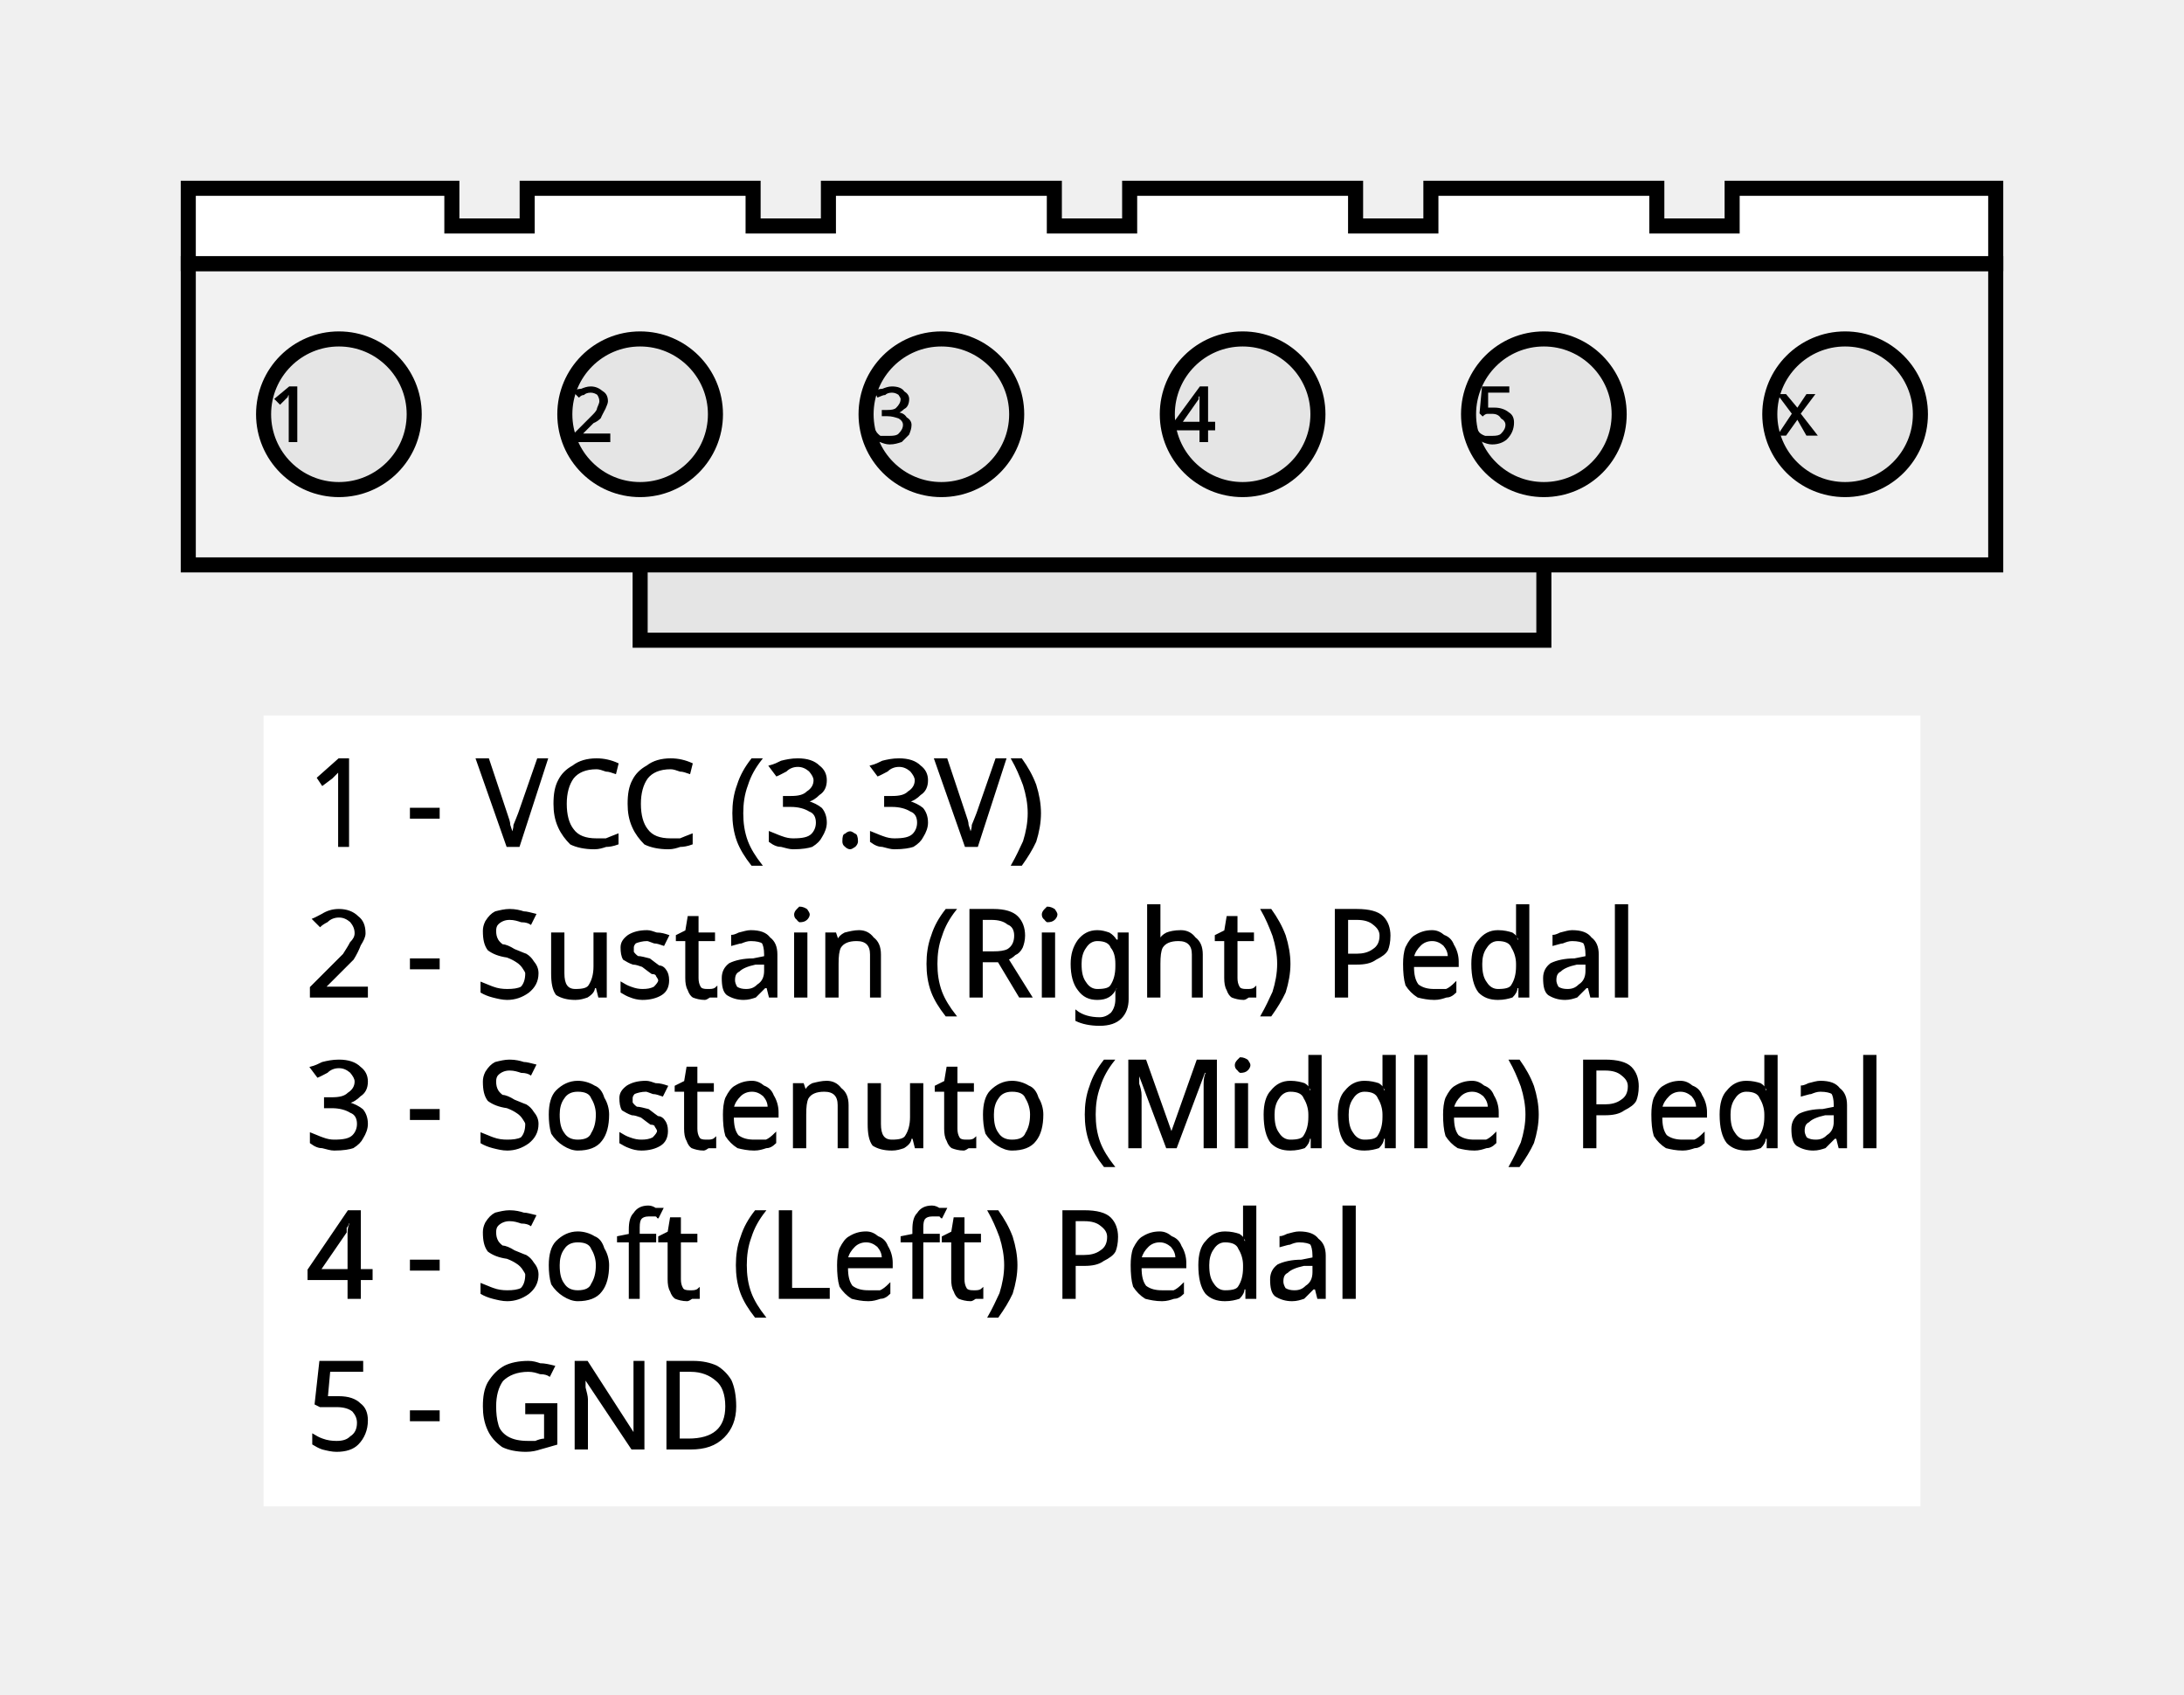
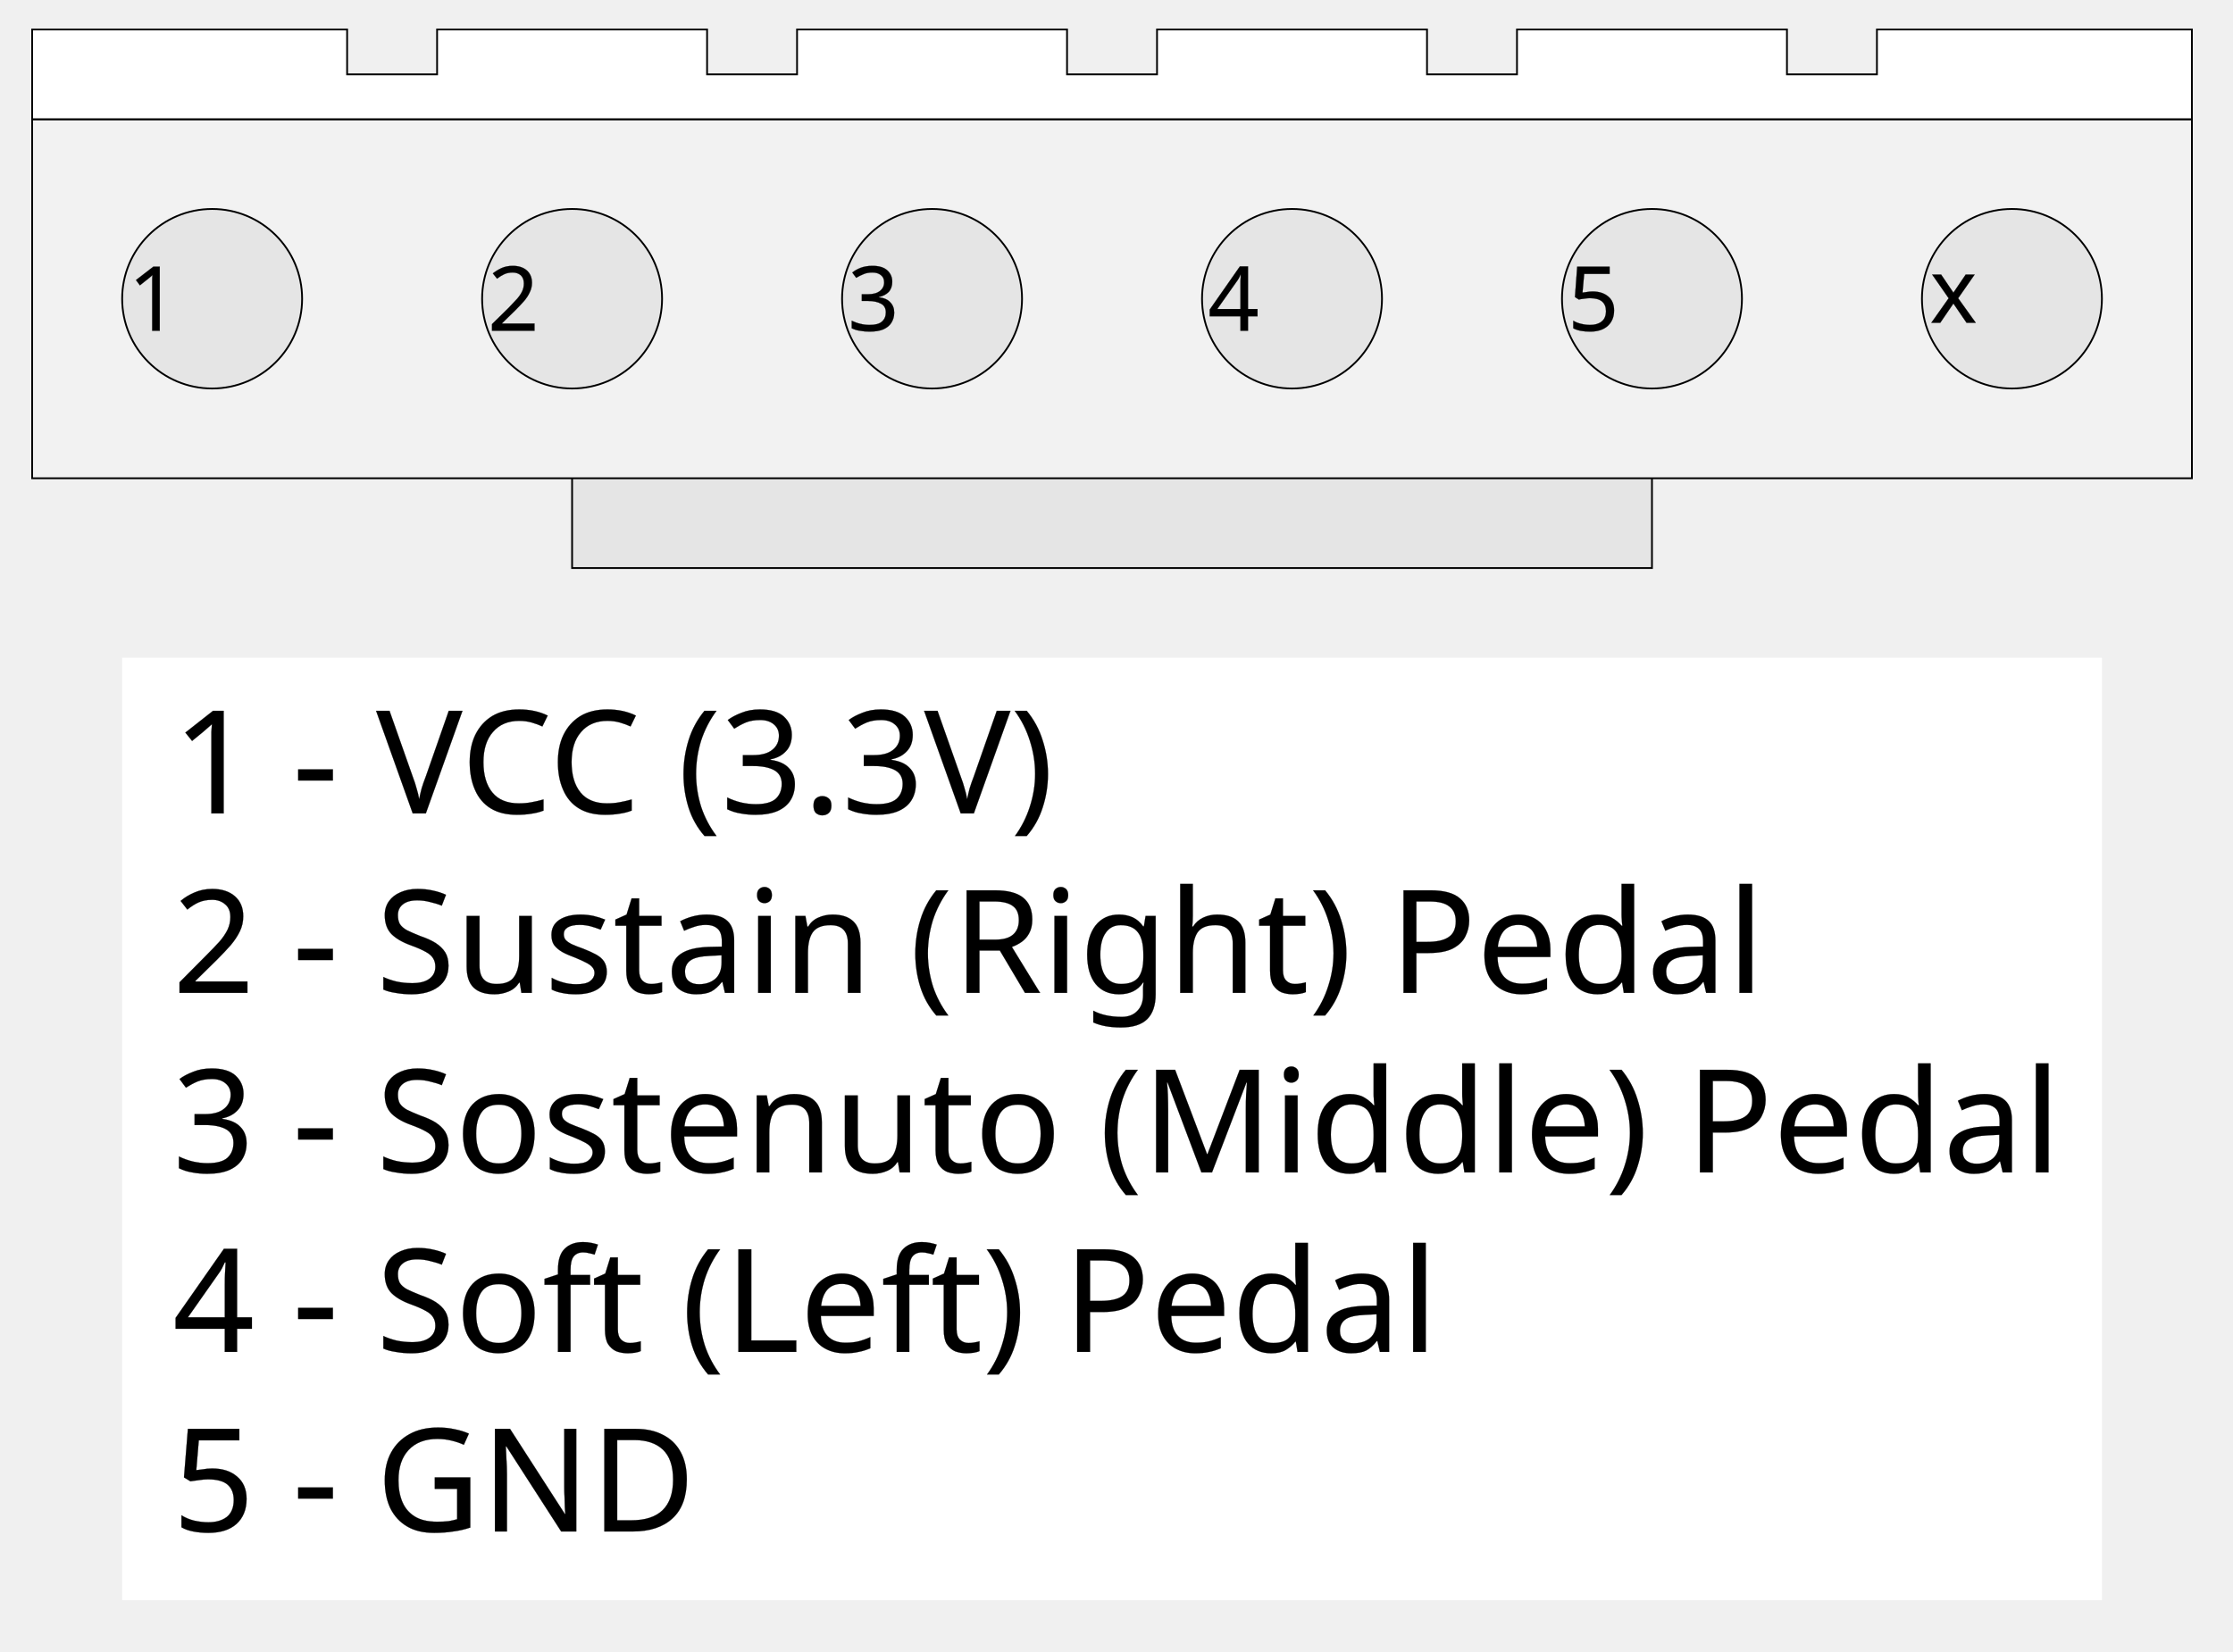
- <svg xmlns="http://www.w3.org/2000/svg" xmlns:xlink="http://www.w3.org/1999/xlink" width="14.5mm" height="11.25mm" viewBox="0 0 14.5 11.25" version="1.1" id="svg1">
+ <svg xmlns="http://www.w3.org/2000/svg" xmlns:xlink="http://www.w3.org/1999/xlink" width="125mm" height="92.5mm" viewBox="0 0 125 92.5" version="1.1" id="svg1">
  <defs id="defs1" />
-   <g id="layer1">
-     <path style="fill:#e5e5e5;fill-opacity:1;fill-rule:evenodd;stroke:#000000;stroke-width:0.1;stroke-linecap:butt;stroke-linejoin:miter;stroke-dasharray:none;stroke-opacity:1" d="m 4.25,3.75 v 0.5 H 10.25 v -0.5" id="path6" />
-     <path style="fill:#f2f2f2;fill-opacity:1;fill-rule:evenodd;stroke:#000000;stroke-width:0.1;stroke-linecap:butt;stroke-linejoin:miter;stroke-dasharray:none;stroke-opacity:1" d="M 1.25,1.75 H 13.25 V 3.75 H 1.25 Z" id="path5" />
-     <path style="fill:#ffffff;fill-opacity:1;fill-rule:evenodd;stroke:#000000;stroke-width:0.1;stroke-linecap:butt;stroke-linejoin:miter;stroke-dasharray:none;stroke-opacity:1" d="M 1.25,1.75 V 1.25 l 1.75,1e-7 v 0.25 h 0.5 v -0.25 l 1.5,1.3e-6 1e-6,0.25 h 0.5 V 1.25 h 1.5 v 0.25 h 0.5 l -5e-6,-0.25 h 1.5 l 6e-6,0.25 h 0.5 l -6e-6,-0.25 H 11 l 6e-6,0.25 h 0.5 L 11.5,1.25 h 1.75 v 0.5 z" id="path7" />
-     <circle style="fill:#e5e5e5;fill-opacity:1;stroke:#000000;stroke-width:0.1;stroke-dasharray:none;stroke-opacity:1" id="path1" cx="2.25" cy="2.75" r="0.5" />
-     <use x="0" y="0" xlink:href="#path1" id="use1" transform="translate(2)" />
-     <use x="0" y="0" xlink:href="#use1" id="use2" transform="translate(2)" />
-     <use x="0" y="0" xlink:href="#use2" id="use3" transform="translate(2)" />
-     <use x="0" y="0" xlink:href="#use3" id="use4" transform="translate(2)" />
-     <use x="0" y="0" xlink:href="#use4" id="use5" transform="translate(2)" />
-     <rect style="fill:#ffffff;fill-opacity:1;stroke:none;stroke-width:0.01;stroke-dasharray:none;stroke-opacity:1" id="rect17" width="11" height="5.25" x="1.75" y="4.75" />
-     <text xml:space="preserve" style="font-size:0.5px;line-height:125%;font-family:'Noto Sans';-inkscape-font-specification:'Noto Sans';text-align:end;text-decoration-color:#000000;letter-spacing:0px;word-spacing:0px;text-anchor:end;fill:#000000;stroke:#000000;stroke-width:0.01;stroke-linecap:butt;stroke-linejoin:miter;stroke-dasharray:none;stroke-opacity:1;stop-color:#000000" x="2.25" y="2.928" id="text7">
-       <tspan id="tspan7" style="font-size:0.5px;text-align:center;text-anchor:middle;stroke-width:0.01;stroke-dasharray:none" x="2.25" y="2.928">1</tspan>
+   <g id="layer1" transform="translate(55,40)">
+     <path style="fill:#e5e5e5;fill-opacity:1;fill-rule:evenodd;stroke:#000000;stroke-width:0.1;stroke-linecap:butt;stroke-linejoin:miter;stroke-dasharray:none;stroke-opacity:1" d="m -22.975,-13.221 v 5.026 h 60.45 v -5.026" id="path6" />
+     <path style="fill:#f2f2f2;fill-opacity:1;fill-rule:evenodd;stroke:#000000;stroke-width:0.1;stroke-linecap:butt;stroke-linejoin:miter;stroke-dasharray:none;stroke-opacity:1" d="M -53.2,-33.324 H 67.7 v 20.103 H -53.2 Z" id="path5" />
+     <path style="fill:#ffffff;fill-opacity:1;fill-rule:evenodd;stroke:#000000;stroke-width:0.1;stroke-linecap:butt;stroke-linejoin:miter;stroke-dasharray:none;stroke-opacity:1" d="m -53.2,-33.324 v -5.026 l 17.631,1e-6 v 2.513 h 5.037 v -2.513 l 15.113,1.3e-5 1e-5,2.513 h 5.037 v -2.513 h 15.113 v 2.513 h 5.038 l -5.04e-5,-2.513 h 15.113 l 6e-5,2.513 h 5.037 l -6e-5,-2.513 h 15.112 l 6e-5,2.513 h 5.037 l -6e-5,-2.513 h 17.631 v 5.026 z" id="path7" />
+     <ellipse style="fill:#e5e5e5;fill-opacity:1;stroke:#000000;stroke-width:0.1;stroke-dasharray:none;stroke-opacity:1" id="path1" cx="-43.125" cy="-23.273" rx="5.037" ry="5.026" />
+     <use x="0" y="0" xlink:href="#path1" id="use1" transform="translate(20.15)" style="stroke-width:0.099" />
+     <use x="0" y="0" xlink:href="#use1" id="use2" transform="translate(20.15)" style="stroke-width:0.099" />
+     <use x="0" y="0" xlink:href="#use2" id="use3" transform="translate(20.15)" style="stroke-width:0.099" />
+     <use x="0" y="0" xlink:href="#use3" id="use4" transform="translate(20.15)" style="stroke-width:0.099" />
+     <use x="0" y="0" xlink:href="#use4" id="use5" transform="translate(20.15)" style="stroke-width:0.099" />
+     <rect style="fill:#ffffff;fill-opacity:1;stroke:none;stroke-width:0.01;stroke-dasharray:none;stroke-opacity:1" id="rect17" width="110.825" height="52.77" x="-48.163" y="-3.17" />
+     <text xml:space="preserve" style="font-size:5.032px;line-height:125%;font-family:'Noto Sans';-inkscape-font-specification:'Noto Sans';text-align:end;text-decoration-color:#000000;letter-spacing:0px;word-spacing:0px;text-anchor:end;fill:#000000;stroke:#000000;stroke-width:0.01;stroke-linecap:butt;stroke-linejoin:miter;stroke-dasharray:none;stroke-opacity:1;stop-color:#000000" x="-43.075" y="-21.504" id="text7" transform="scale(1.001172,0.9988295)">
+       <tspan id="tspan7" style="font-size:5.032px;text-align:center;text-anchor:middle;stroke-width:0.01;stroke-dasharray:none" x="-43.075" y="-21.504">1</tspan>
    </text>
-     <text xml:space="preserve" style="font-size:0.8px;line-height:125%;font-family:'Noto Sans';-inkscape-font-specification:'Noto Sans';text-align:end;text-decoration-color:#000000;letter-spacing:0px;word-spacing:0px;text-anchor:end;fill:#000000;stroke:#000000;stroke-width:0.01;stroke-linecap:butt;stroke-linejoin:miter;stroke-dasharray:none;stroke-opacity:1;stop-color:#000000" x="2.03" y="5.617" id="text7-3">
-       <tspan id="tspan7-5" style="font-size:0.8px;text-align:start;text-anchor:start;stroke-width:0.01;stroke-dasharray:none" x="2.03" y="5.617">1 - VCC (3.3V)</tspan>
-       <tspan style="font-size:0.8px;text-align:start;text-anchor:start;stroke-width:0.01;stroke-dasharray:none" x="2.03" y="6.617" id="tspan13">2 - Sustain (Right) Pedal</tspan>
-       <tspan style="font-size:0.8px;text-align:start;text-anchor:start;stroke-width:0.01;stroke-dasharray:none" x="2.03" y="7.617" id="tspan15">3 - Sostenuto (Middle) Pedal</tspan>
-       <tspan style="font-size:0.8px;text-align:start;text-anchor:start;stroke-width:0.01;stroke-dasharray:none" x="2.03" y="8.617" id="tspan16">4 - Soft (Left) Pedal</tspan>
-       <tspan style="font-size:0.8px;text-align:start;text-anchor:start;stroke-width:0.01;stroke-dasharray:none" x="2.03" y="9.617" id="tspan17">5 - GND</tspan>
+     <text xml:space="preserve" style="font-size:8.051px;line-height:125%;font-family:'Noto Sans';-inkscape-font-specification:'Noto Sans';text-align:end;text-decoration-color:#000000;letter-spacing:0px;word-spacing:0px;text-anchor:end;fill:#000000;stroke:#000000;stroke-width:0.01;stroke-linecap:butt;stroke-linejoin:miter;stroke-dasharray:none;stroke-opacity:1;stop-color:#000000" x="-45.288" y="5.551" id="text7-3" transform="scale(1.001172,0.9988295)">
+       <tspan id="tspan7-5" style="font-size:8.051px;text-align:start;text-anchor:start;stroke-width:0.01;stroke-dasharray:none" x="-45.288" y="5.551">1 - VCC (3.3V)</tspan>
+       <tspan style="font-size:8.051px;text-align:start;text-anchor:start;stroke-width:0.01;stroke-dasharray:none" x="-45.288" y="15.614" id="tspan13">2 - Sustain (Right) Pedal</tspan>
+       <tspan style="font-size:8.051px;text-align:start;text-anchor:start;stroke-width:0.01;stroke-dasharray:none" x="-45.288" y="25.678" id="tspan15">3 - Sostenuto (Middle) Pedal</tspan>
+       <tspan style="font-size:8.051px;text-align:start;text-anchor:start;stroke-width:0.01;stroke-dasharray:none" x="-45.288" y="35.741" id="tspan16">4 - Soft (Left) Pedal</tspan>
+       <tspan style="font-size:8.051px;text-align:start;text-anchor:start;stroke-width:0.01;stroke-dasharray:none" x="-45.288" y="45.804" id="tspan17">5 - GND</tspan>
    </text>
-     <text xml:space="preserve" style="font-size:0.5px;line-height:125%;font-family:'Noto Sans';-inkscape-font-specification:'Noto Sans';text-align:end;text-decoration-color:#000000;letter-spacing:0px;word-spacing:0px;text-anchor:end;fill:#000000;stroke:#000000;stroke-width:0.01;stroke-linecap:butt;stroke-linejoin:miter;stroke-dasharray:none;stroke-opacity:1;stop-color:#000000" x="4.25" y="2.928" id="text8">
-       <tspan id="tspan8" style="font-size:0.5px;text-align:center;text-anchor:middle;stroke-width:0.01;stroke-dasharray:none" x="4.25" y="2.928">2</tspan>
+     <text xml:space="preserve" style="font-size:5.032px;line-height:125%;font-family:'Noto Sans';-inkscape-font-specification:'Noto Sans';text-align:end;text-decoration-color:#000000;letter-spacing:0px;word-spacing:0px;text-anchor:end;fill:#000000;stroke:#000000;stroke-width:0.01;stroke-linecap:butt;stroke-linejoin:miter;stroke-dasharray:none;stroke-opacity:1;stop-color:#000000" x="-22.948" y="-21.504" id="text8" transform="scale(1.001172,0.9988295)">
+       <tspan id="tspan8" style="font-size:5.032px;text-align:center;text-anchor:middle;stroke-width:0.01;stroke-dasharray:none" x="-22.948" y="-21.504">2</tspan>
    </text>
-     <text xml:space="preserve" style="font-size:0.5px;line-height:125%;font-family:'Noto Sans';-inkscape-font-specification:'Noto Sans';text-align:end;text-decoration-color:#000000;letter-spacing:0px;word-spacing:0px;text-anchor:end;fill:#000000;stroke:#000000;stroke-width:0.01;stroke-linecap:butt;stroke-linejoin:miter;stroke-dasharray:none;stroke-opacity:1;stop-color:#000000" x="6.25" y="2.928" id="text9">
-       <tspan id="tspan9" style="font-size:0.5px;text-align:center;text-anchor:middle;stroke-width:0.01;stroke-dasharray:none" x="6.25" y="2.928">3</tspan>
+     <text xml:space="preserve" style="font-size:5.032px;line-height:125%;font-family:'Noto Sans';-inkscape-font-specification:'Noto Sans';text-align:end;text-decoration-color:#000000;letter-spacing:0px;word-spacing:0px;text-anchor:end;fill:#000000;stroke:#000000;stroke-width:0.01;stroke-linecap:butt;stroke-linejoin:miter;stroke-dasharray:none;stroke-opacity:1;stop-color:#000000" x="-2.822" y="-21.504" id="text9" transform="scale(1.001172,0.9988295)">
+       <tspan id="tspan9" style="font-size:5.032px;text-align:center;text-anchor:middle;stroke-width:0.01;stroke-dasharray:none" x="-2.822" y="-21.504">3</tspan>
    </text>
-     <text xml:space="preserve" style="font-size:0.5px;line-height:125%;font-family:'Noto Sans';-inkscape-font-specification:'Noto Sans';text-align:end;text-decoration-color:#000000;letter-spacing:0px;word-spacing:0px;text-anchor:end;fill:#000000;stroke:#000000;stroke-width:0.01;stroke-linecap:butt;stroke-linejoin:miter;stroke-dasharray:none;stroke-opacity:1;stop-color:#000000" x="8.25" y="2.928" id="text10">
-       <tspan id="tspan10" style="font-size:0.5px;text-align:center;text-anchor:middle;stroke-width:0.01;stroke-dasharray:none" x="8.25" y="2.928">4</tspan>
+     <text xml:space="preserve" style="font-size:5.032px;line-height:125%;font-family:'Noto Sans';-inkscape-font-specification:'Noto Sans';text-align:end;text-decoration-color:#000000;letter-spacing:0px;word-spacing:0px;text-anchor:end;fill:#000000;stroke:#000000;stroke-width:0.01;stroke-linecap:butt;stroke-linejoin:miter;stroke-dasharray:none;stroke-opacity:1;stop-color:#000000" x="17.305" y="-21.504" id="text10" transform="scale(1.001172,0.9988295)">
+       <tspan id="tspan10" style="font-size:5.032px;text-align:center;text-anchor:middle;stroke-width:0.01;stroke-dasharray:none" x="17.305" y="-21.504">4</tspan>
    </text>
-     <text xml:space="preserve" style="font-size:0.5px;line-height:125%;font-family:'Noto Sans';-inkscape-font-specification:'Noto Sans';text-align:end;text-decoration-color:#000000;letter-spacing:0px;word-spacing:0px;text-anchor:end;fill:#000000;stroke:#000000;stroke-width:0.01;stroke-linecap:butt;stroke-linejoin:miter;stroke-dasharray:none;stroke-opacity:1;stop-color:#000000" x="10.25" y="2.928" id="text11">
-       <tspan id="tspan11" style="font-size:0.5px;text-align:center;text-anchor:middle;stroke-width:0.01;stroke-dasharray:none" x="10.25" y="2.928">5</tspan>
+     <text xml:space="preserve" style="font-size:5.032px;line-height:125%;font-family:'Noto Sans';-inkscape-font-specification:'Noto Sans';text-align:end;text-decoration-color:#000000;letter-spacing:0px;word-spacing:0px;text-anchor:end;fill:#000000;stroke:#000000;stroke-width:0.01;stroke-linecap:butt;stroke-linejoin:miter;stroke-dasharray:none;stroke-opacity:1;stop-color:#000000" x="37.431" y="-21.504" id="text11" transform="scale(1.001172,0.9988295)">
+       <tspan id="tspan11" style="font-size:5.032px;text-align:center;text-anchor:middle;stroke-width:0.01;stroke-dasharray:none" x="37.431" y="-21.504">5</tspan>
    </text>
-     <text xml:space="preserve" style="font-size:0.5px;line-height:125%;font-family:'Noto Sans';-inkscape-font-specification:'Noto Sans';text-align:end;text-decoration-color:#000000;letter-spacing:0px;word-spacing:0px;text-anchor:end;fill:#000000;stroke:#000000;stroke-width:0.01;stroke-linecap:butt;stroke-linejoin:miter;stroke-dasharray:none;stroke-opacity:1;stop-color:#000000" x="12.25" y="2.884" id="text12">
-       <tspan id="tspan12" style="font-size:0.5px;text-align:center;text-anchor:middle;stroke-width:0.01;stroke-dasharray:none" x="12.25" y="2.884">x</tspan>
+     <text xml:space="preserve" style="font-size:5.032px;line-height:125%;font-family:'Noto Sans';-inkscape-font-specification:'Noto Sans';text-align:end;text-decoration-color:#000000;letter-spacing:0px;word-spacing:0px;text-anchor:end;fill:#000000;stroke:#000000;stroke-width:0.01;stroke-linecap:butt;stroke-linejoin:miter;stroke-dasharray:none;stroke-opacity:1;stop-color:#000000" x="57.558" y="-21.952" id="text12" transform="scale(1.001172,0.9988295)">
+       <tspan id="tspan12" style="font-size:5.032px;text-align:center;text-anchor:middle;stroke-width:0.01;stroke-dasharray:none" x="57.558" y="-21.952">x</tspan>
    </text>
  </g>
</svg>
